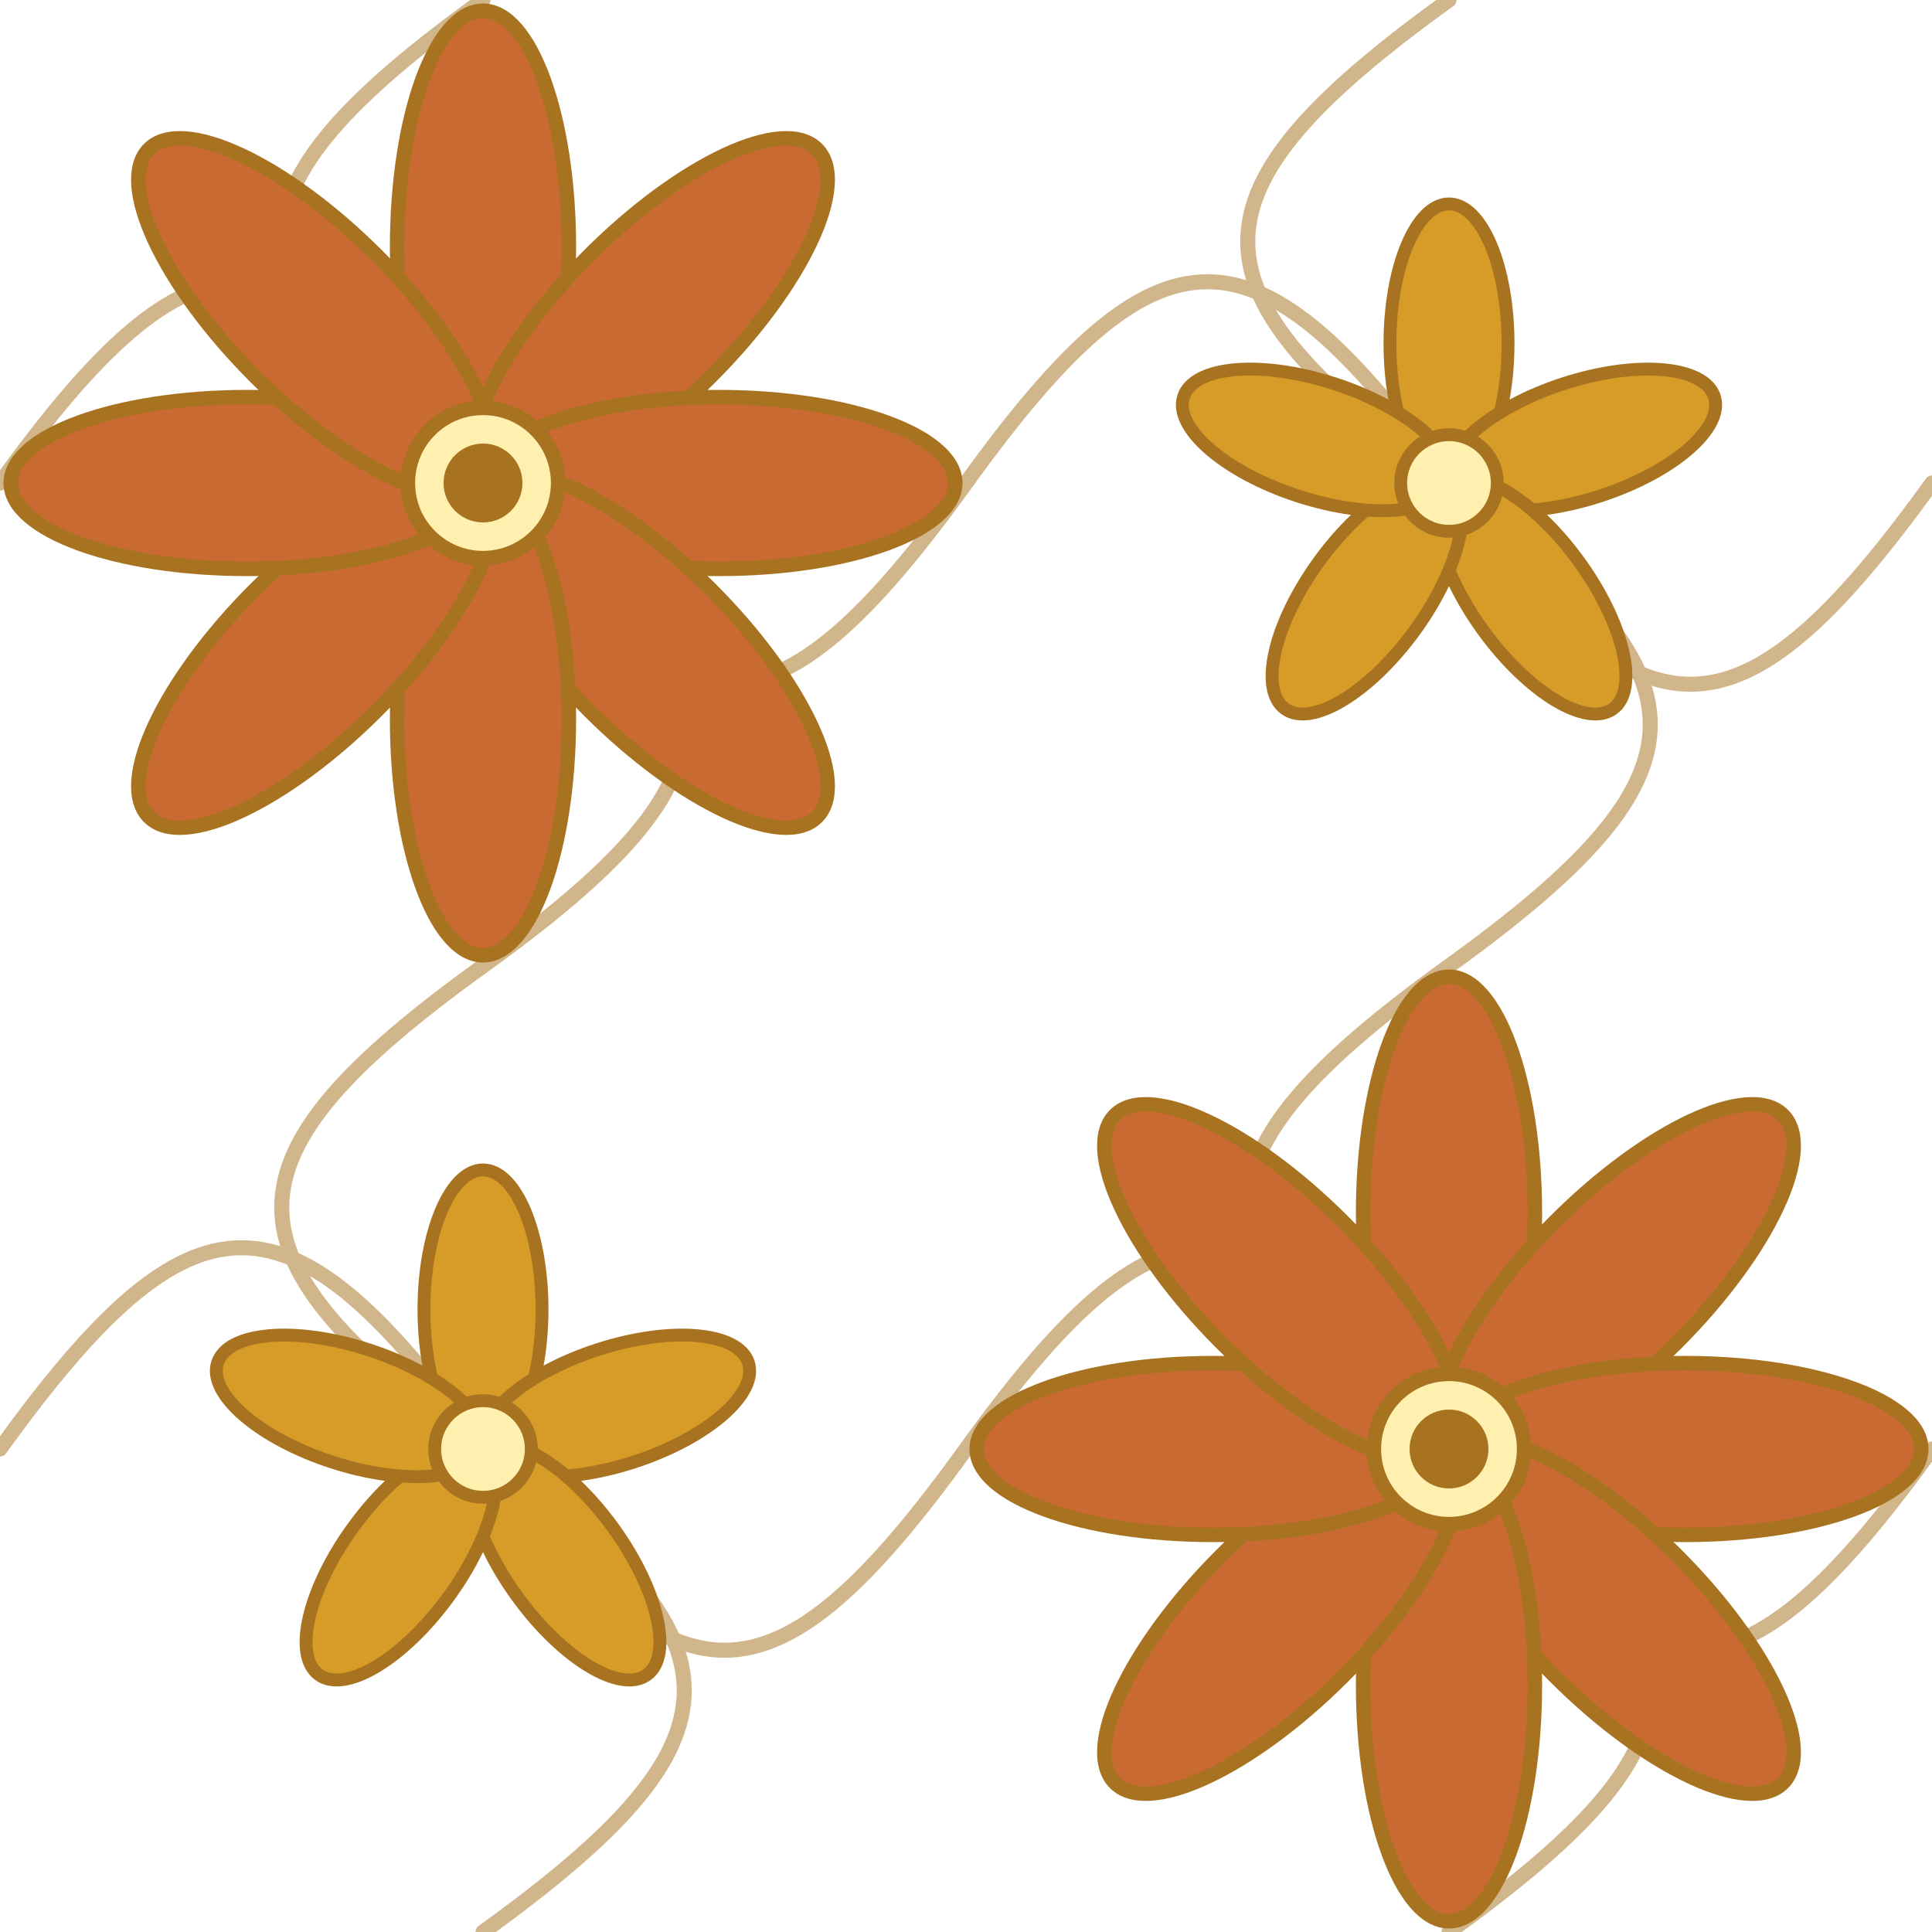
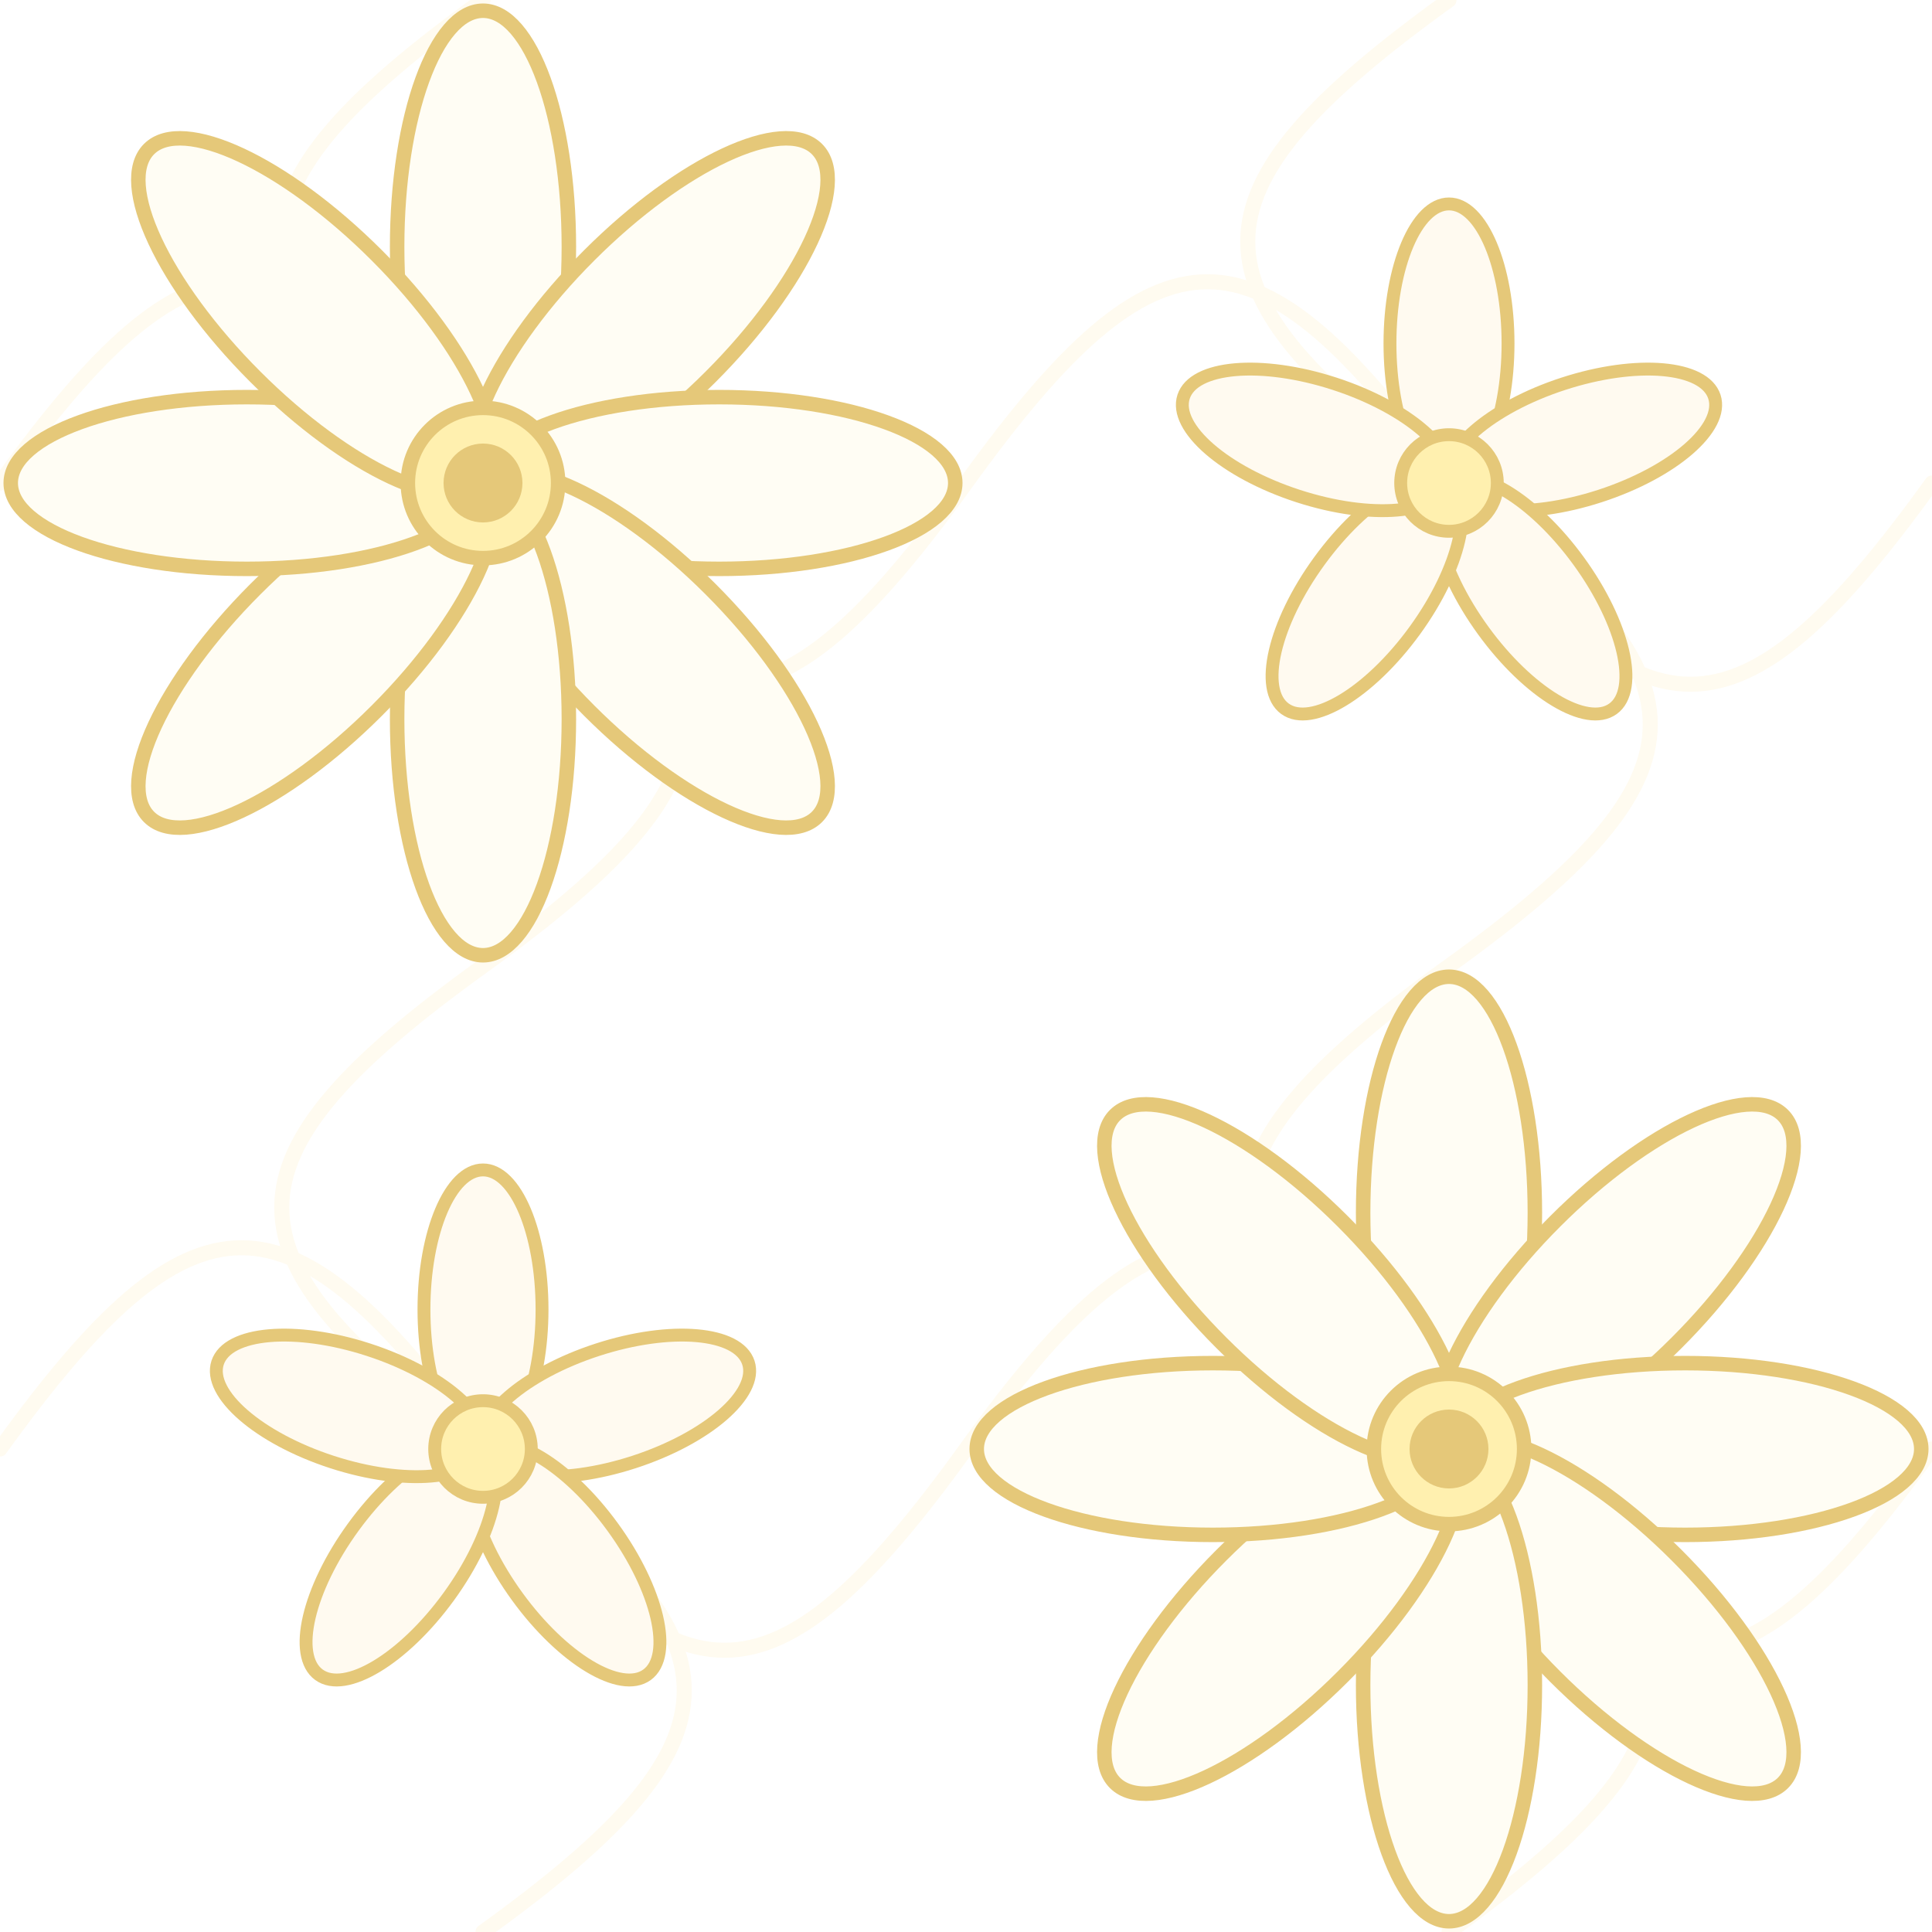
<svg xmlns="http://www.w3.org/2000/svg" width="180" height="180" viewBox="0 0 180 180" fill="none">
  <defs>
-     <g id="small-flower" stroke="#a87320" stroke-width="1.2" stroke-linejoin="round">
-       <ellipse cy="-13" rx="5.5" ry="13" fill="#d79c28" />
-       <ellipse cy="-13" rx="5.5" ry="13" fill="#d79c28" transform="rotate(72)" />
-       <ellipse cy="-13" rx="5.5" ry="13" fill="#d79c28" transform="rotate(144)" />
-       <ellipse cy="-13" rx="5.5" ry="13" fill="#d79c28" transform="rotate(216)" />
-       <ellipse cy="-13" rx="5.5" ry="13" fill="#d79c28" transform="rotate(288)" />
+     <g id="small-flower" stroke="#e5c879" stroke-width="1.2" stroke-linejoin="round">
+       <ellipse cy="-13" rx="5.5" ry="13" fill="#fffaf0" />
+       <ellipse cy="-13" rx="5.5" ry="13" fill="#fffaf0" transform="rotate(72)" />
+       <ellipse cy="-13" rx="5.5" ry="13" fill="#fffaf0" transform="rotate(144)" />
+       <ellipse cy="-13" rx="5.5" ry="13" fill="#fffaf0" transform="rotate(216)" />
+       <ellipse cy="-13" rx="5.5" ry="13" fill="#fffaf0" transform="rotate(288)" />
      <circle r="4.5" fill="#fff0af" />
    </g>
-     <g id="large-flower" stroke="#a87320" stroke-width="1.35" stroke-linejoin="round">
-       <ellipse cy="-22" rx="8" ry="22" fill="#c96a32" />
-       <ellipse cy="-22" rx="8" ry="22" fill="#c96a32" transform="rotate(45)" />
-       <ellipse cy="-22" rx="8" ry="22" fill="#c96a32" transform="rotate(90)" />
-       <ellipse cy="-22" rx="8" ry="22" fill="#c96a32" transform="rotate(135)" />
-       <ellipse cy="-22" rx="8" ry="22" fill="#c96a32" transform="rotate(180)" />
-       <ellipse cy="-22" rx="8" ry="22" fill="#c96a32" transform="rotate(225)" />
-       <ellipse cy="-22" rx="8" ry="22" fill="#c96a32" transform="rotate(270)" />
-       <ellipse cy="-22" rx="8" ry="22" fill="#c96a32" transform="rotate(315)" />
+     <g id="large-flower" stroke="#e5c879" stroke-width="1.35" stroke-linejoin="round">
+       <ellipse cy="-22" rx="8" ry="22" fill="#fffdf4" />
+       <ellipse cy="-22" rx="8" ry="22" fill="#fffdf4" transform="rotate(45)" />
+       <ellipse cy="-22" rx="8" ry="22" fill="#fffdf4" transform="rotate(90)" />
+       <ellipse cy="-22" rx="8" ry="22" fill="#fffdf4" transform="rotate(135)" />
+       <ellipse cy="-22" rx="8" ry="22" fill="#fffdf4" transform="rotate(180)" />
+       <ellipse cy="-22" rx="8" ry="22" fill="#fffdf4" transform="rotate(225)" />
+       <ellipse cy="-22" rx="8" ry="22" fill="#fffdf4" transform="rotate(270)" />
+       <ellipse cy="-22" rx="8" ry="22" fill="#fffdf4" transform="rotate(315)" />
      <circle r="7" fill="#fff0af" />
-       <circle r="3" fill="#a87320" />
+       <circle r="3" fill="#e5c879" />
    </g>
  </defs>
-   <g stroke="#a87320" stroke-width="1.4" opacity=".52" stroke-linecap="round">
+   <g stroke="#fff8e6" stroke-width="1.4" opacity=".62" stroke-linecap="round">
    <path d="M0 45C18 20 27 20 45 45S72 70 90 45s27-25 45 0 27 25 45 0" />
    <path d="M0 135c18-25 27-25 45 0s27 25 45 0 27-25 45 0 27 25 45 0" />
    <path d="M45 0c-25 18-25 27 0 45s25 27 0 45-25 27 0 45 25 27 0 45" />
    <path d="M135 0c-25 18-25 27 0 45s25 27 0 45-25 27 0 45 25 27 0 45" />
  </g>
  <g transform="translate(45 45)">
    <use href="#large-flower" />
  </g>
  <g transform="translate(135 135)">
    <use href="#large-flower" />
  </g>
  <g transform="translate(135 45)">
    <use href="#small-flower" />
  </g>
  <g transform="translate(45 135)">
    <use href="#small-flower" />
  </g>
</svg>
